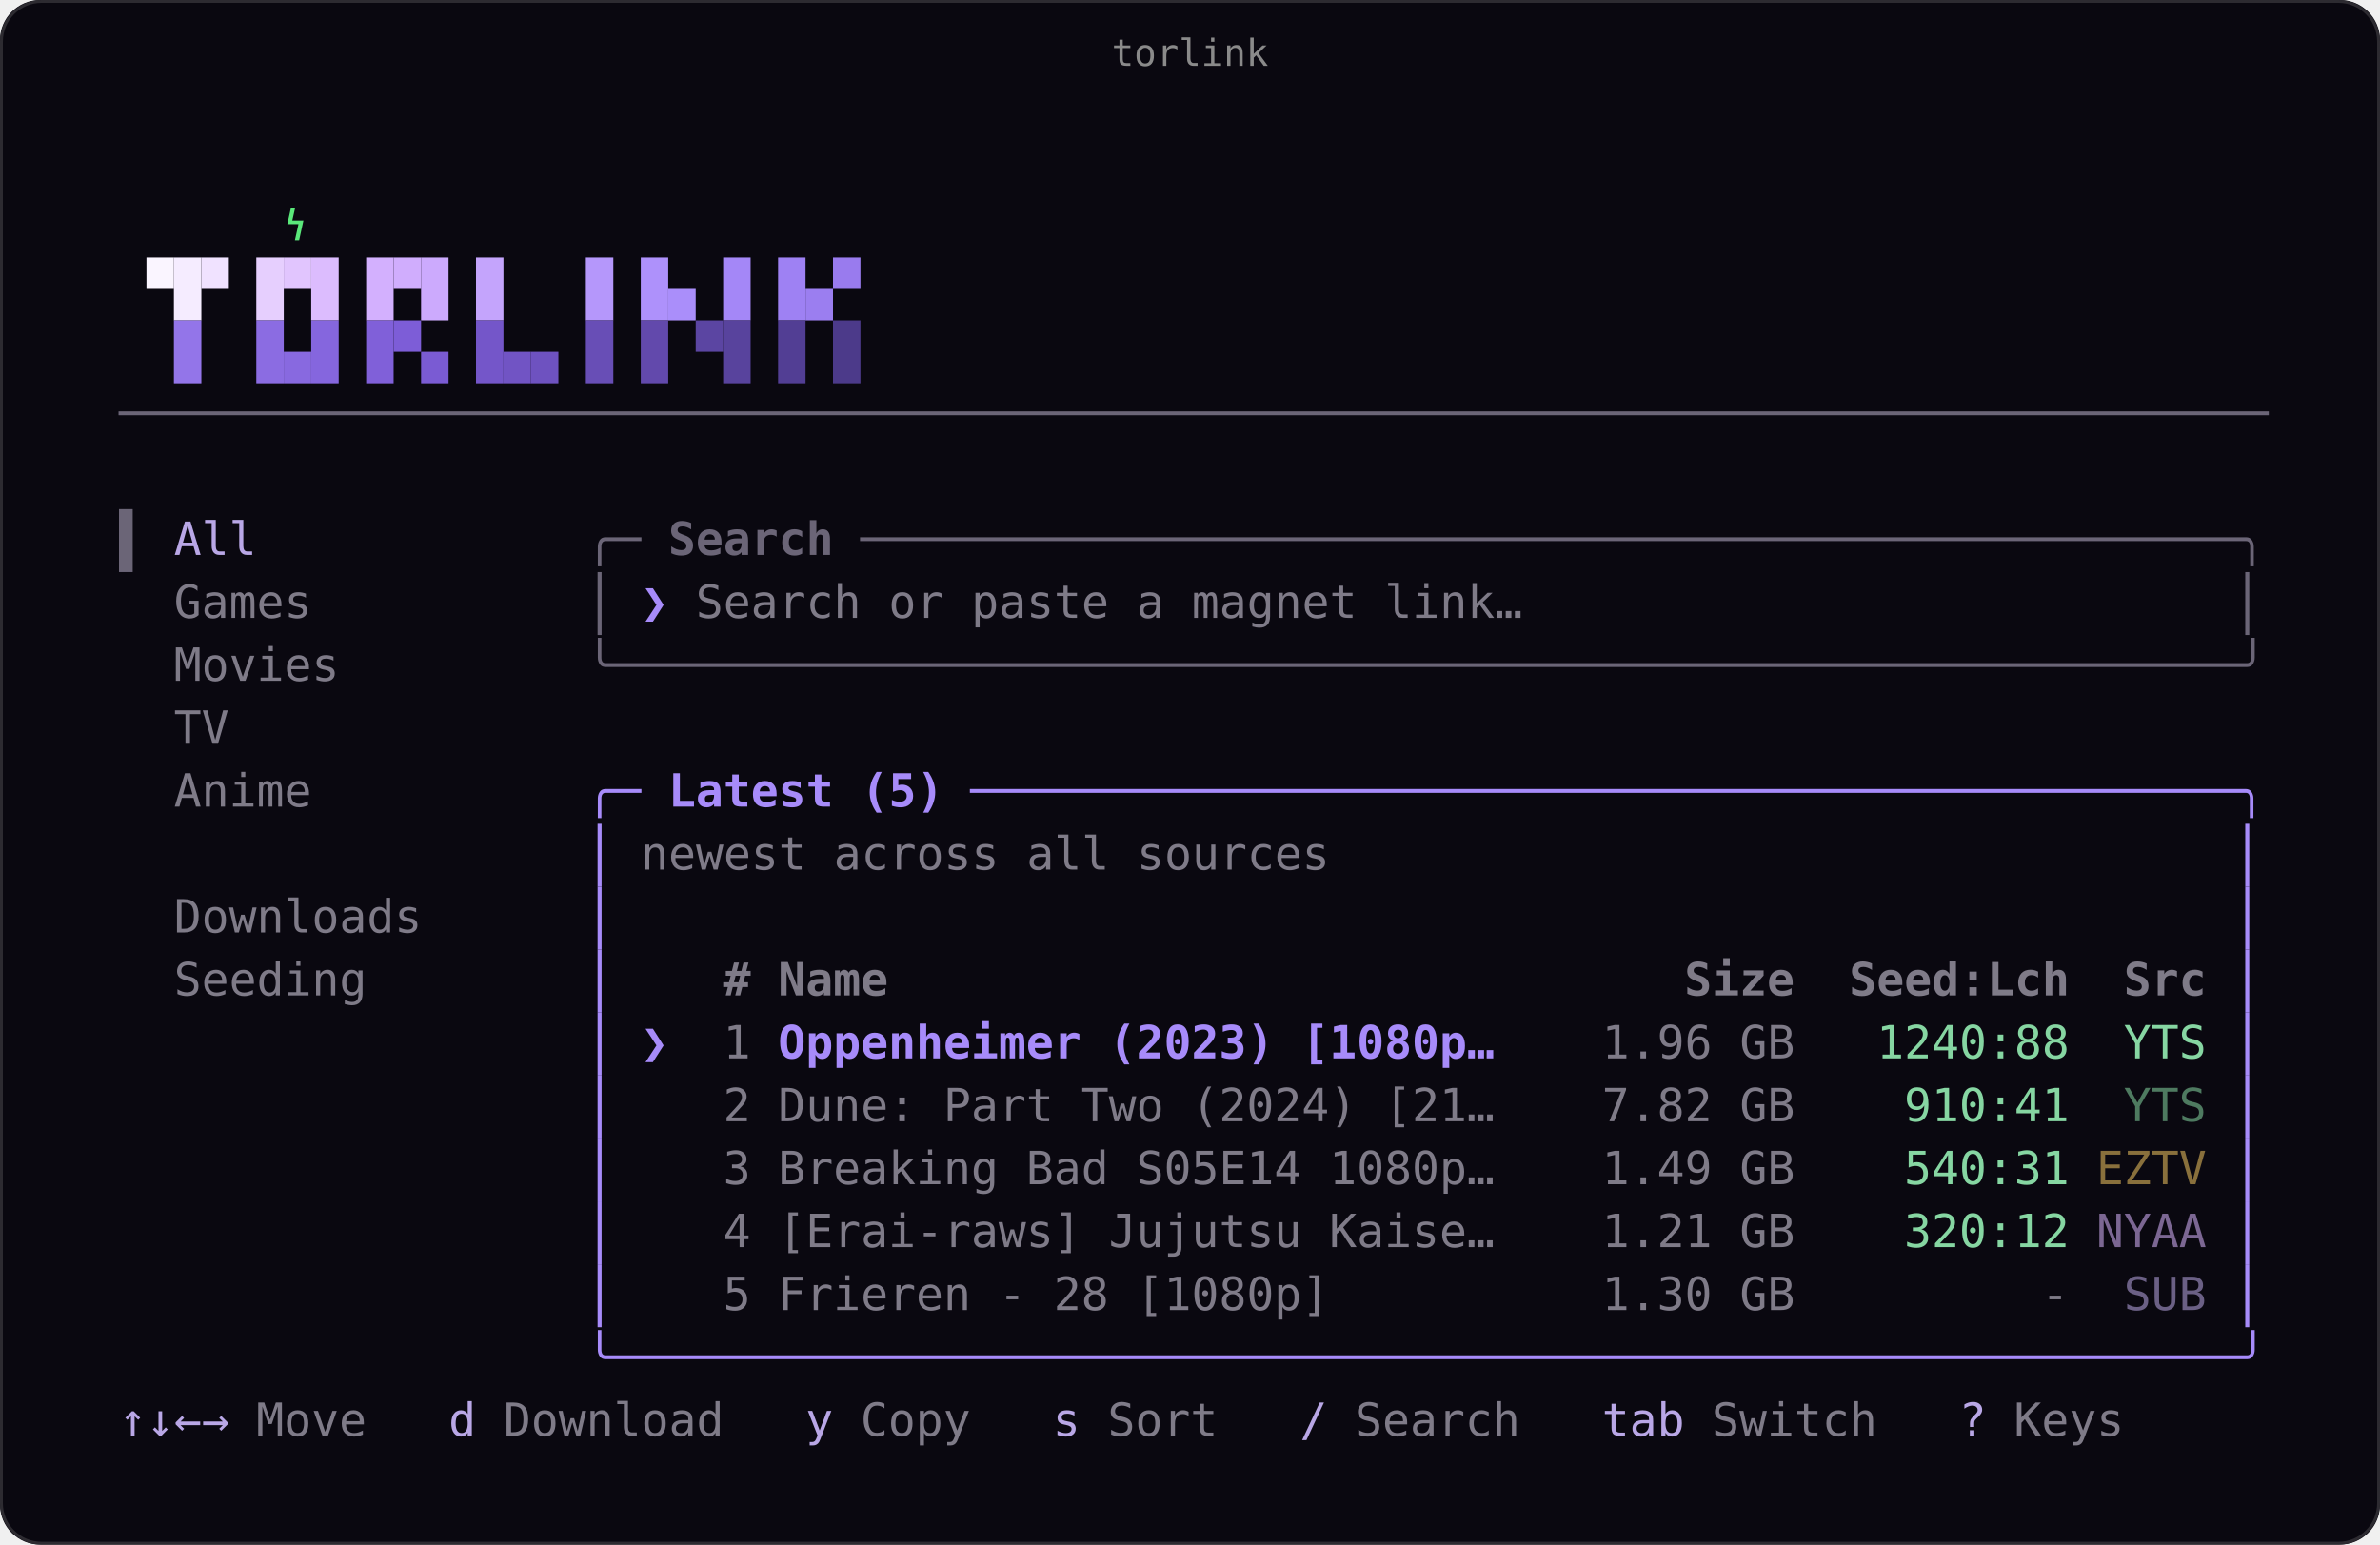
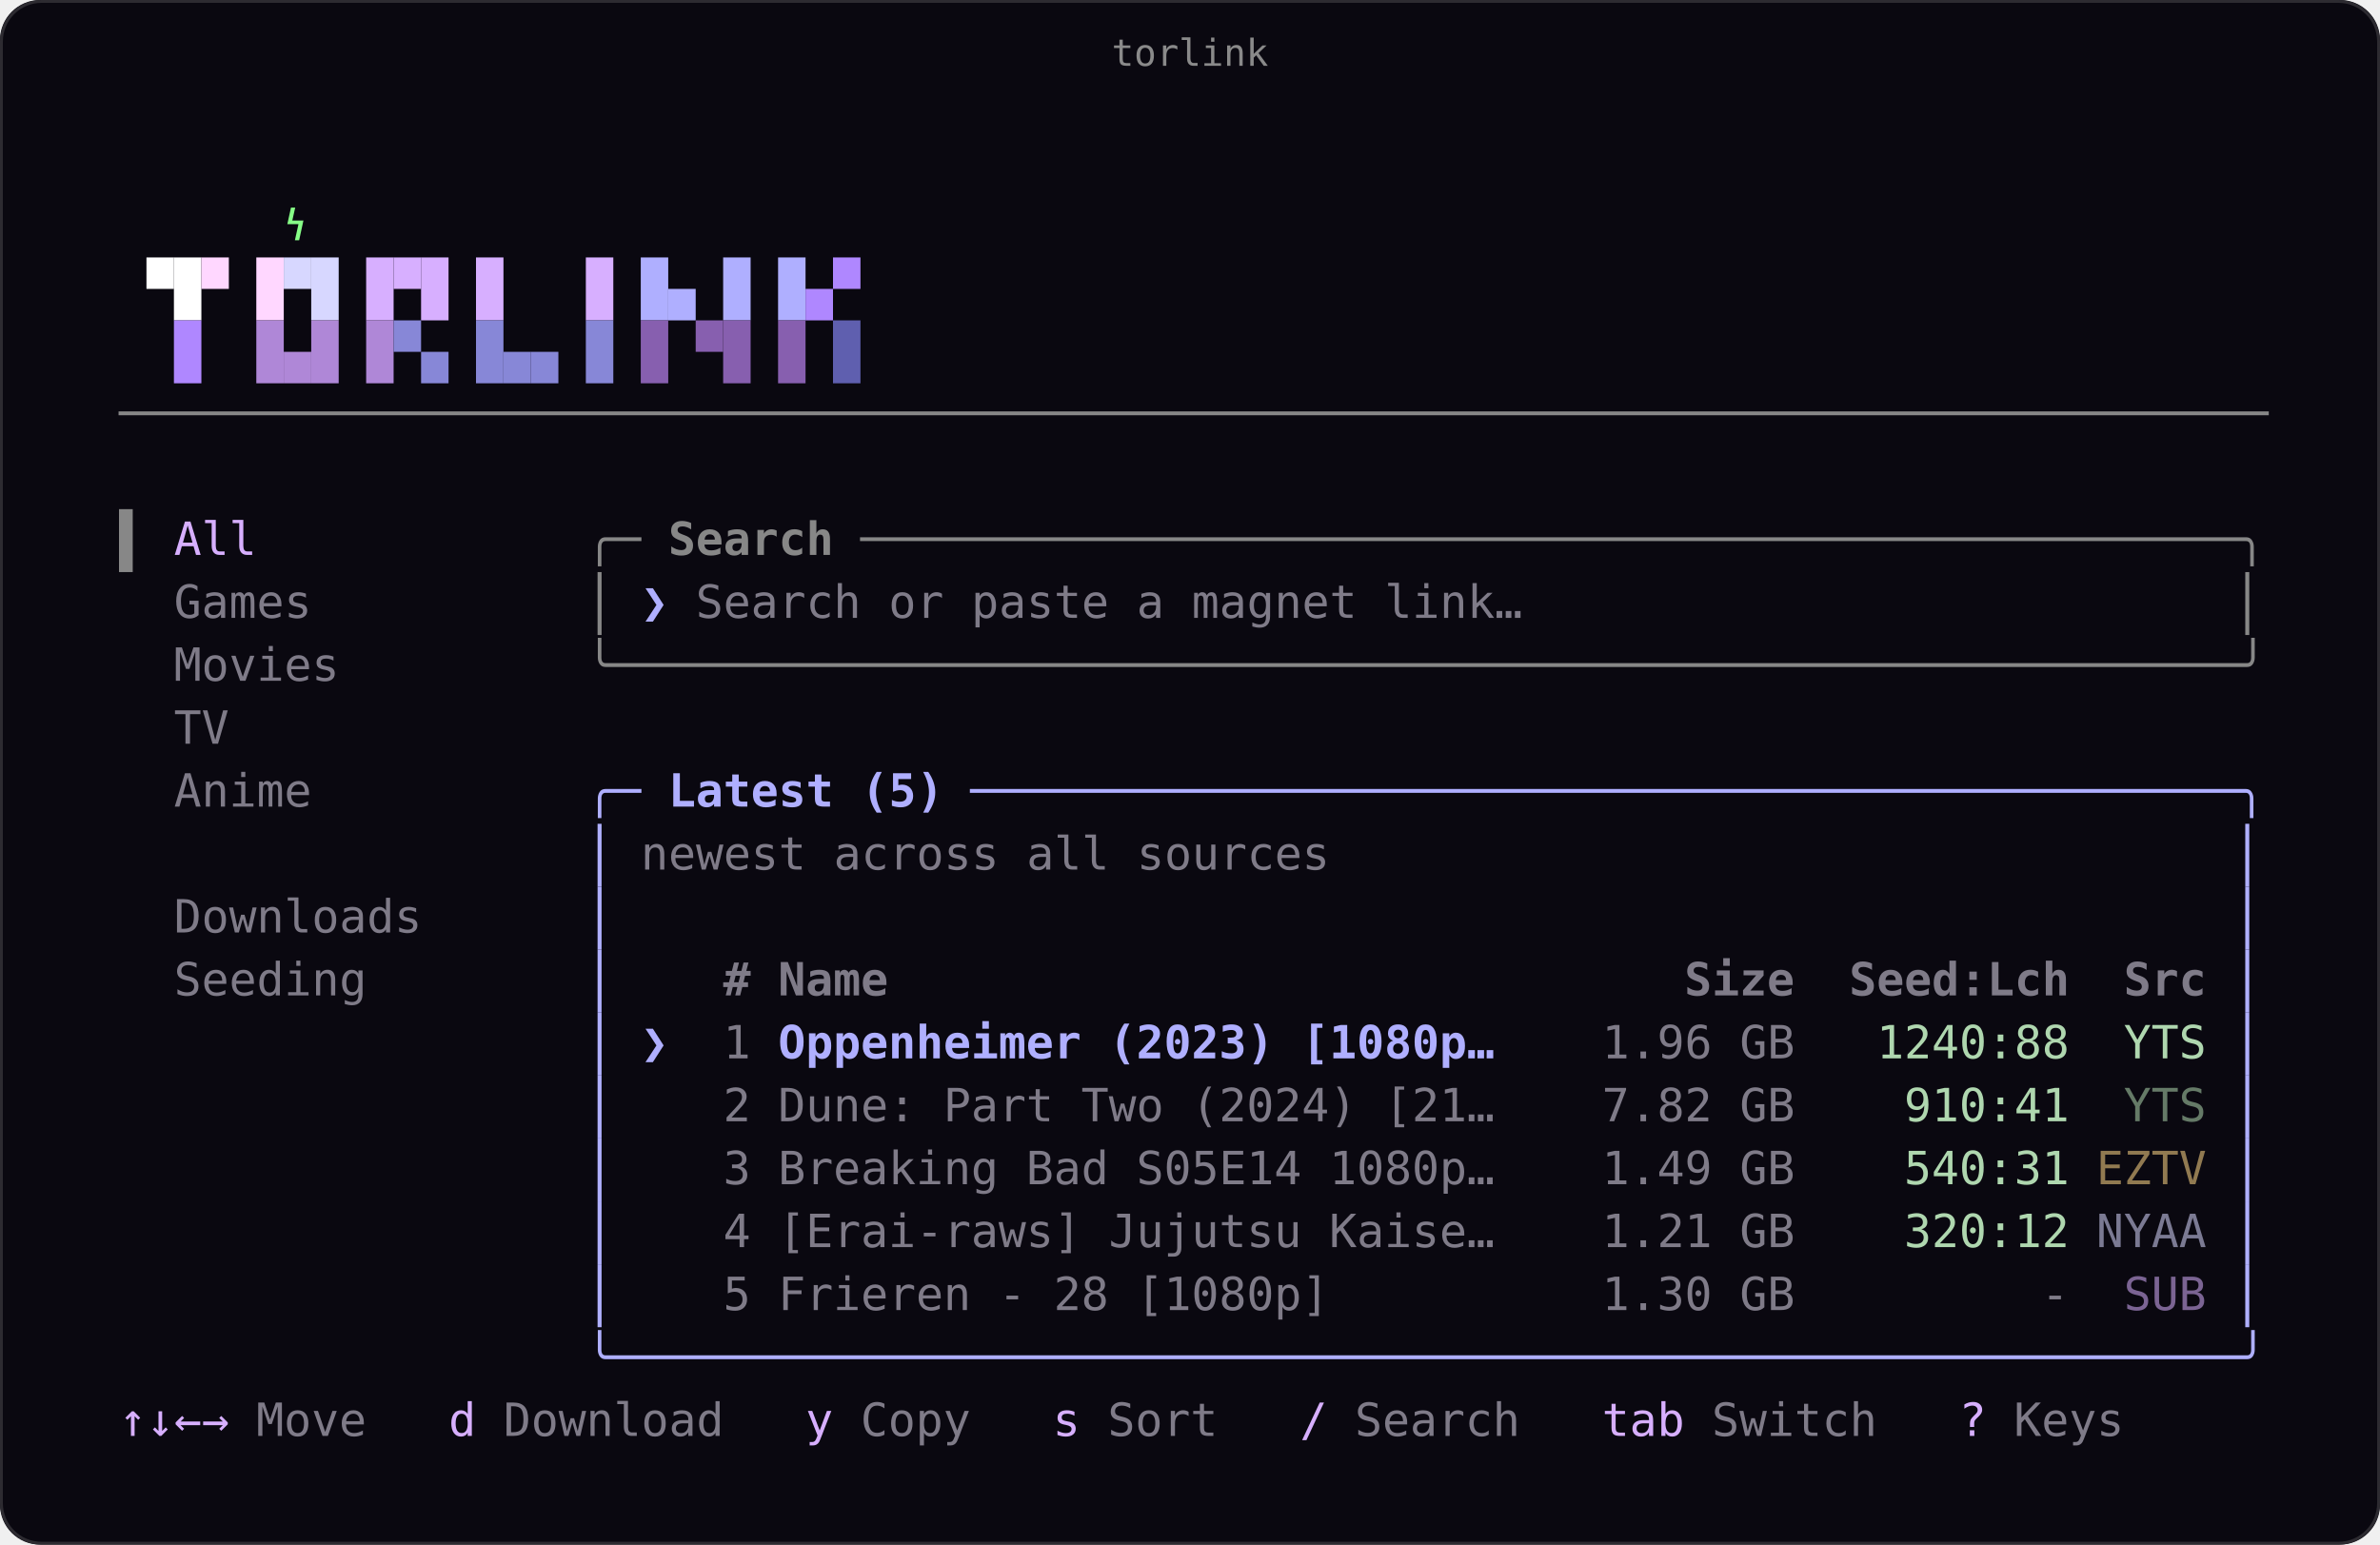
<svg xmlns="http://www.w3.org/2000/svg" width="832" height="540" viewBox="0 0 832 540" style="max-width: 832px; width: 100%; height: auto;" role="img">
  <rect width="100%" height="100%" rx="14" fill="#0a0810" />
  <rect x="0.5" y="0.5" width="831" height="539" rx="14" fill="none" stroke="#2d2b31" stroke-width="1" />
  <text x="416" y="23" text-anchor="middle" font-family="ui-monospace, &quot;Cascadia Mono&quot;, &quot;SF Mono&quot;, Menlo, Consolas, &quot;DejaVu Sans Mono&quot;, monospace" font-size="13" fill="#8a8a8a">torlink</text>
  <g font-family="ui-monospace, &quot;Cascadia Mono&quot;, &quot;SF Mono&quot;, Menlo, Consolas, &quot;DejaVu Sans Mono&quot;, monospace" font-size="16" fill="#ddd8ea">
-     <text x="99.2" y="84" textLength="9.6" lengthAdjust="spacingAndGlyphs" xml:space="preserve" fill="#5ae87a" font-weight="600">𐓏</text>
-     <rect x="51.2" y="90" width="9.6" height="11" fill="#faf5ff" />
-     <rect x="60.8" y="90" width="9.6" height="22" fill="#f5ecff" />
-     <rect x="70.4" y="90" width="9.6" height="11" fill="#f0e2ff" />
-     <rect x="89.6" y="90" width="9.6" height="22" fill="#e6cffe" />
-     <rect x="99.2" y="90" width="9.6" height="11" fill="#e1c5fe" />
-     <rect x="108.8" y="90" width="9.6" height="22" fill="#dcbcfe" />
-     <rect x="128" y="90" width="9.6" height="22" fill="#d3b0fe" />
-     <rect x="137.6" y="90" width="9.6" height="11" fill="#d0adfd" />
-     <rect x="147.2" y="90" width="9.6" height="22" fill="#ccaafd" />
-     <rect x="166.4" y="90" width="9.6" height="22" fill="#c4a4fc" />
-     <rect x="204.8" y="90" width="9.6" height="22" fill="#b597fb" />
-     <rect x="224" y="90" width="9.6" height="22" fill="#ae91fb" />
-     <rect x="233.6" y="101" width="9.6" height="11" fill="#aa8efa" />
-     <rect x="252.8" y="90" width="9.6" height="22" fill="#a487f7" />
-     <rect x="272" y="90" width="9.6" height="22" fill="#9e81f3" />
-     <rect x="281.6" y="101" width="9.6" height="11" fill="#9b7ef0" />
-     <rect x="291.2" y="90" width="9.6" height="11" fill="#997bee" />
-     <rect x="60.8" y="112" width="9.6" height="22" fill="#9375e9" />
-     <rect x="89.6" y="112" width="9.6" height="22" fill="#8b6ce2" />
-     <rect x="99.2" y="123" width="9.6" height="11" fill="#8869e0" />
-     <rect x="108.8" y="112" width="9.6" height="22" fill="#8566de" />
-     <rect x="128" y="112" width="9.6" height="22" fill="#8060d9" />
-     <rect x="137.6" y="112" width="9.6" height="11" fill="#7d5dd7" />
-     <rect x="147.2" y="123" width="9.6" height="11" fill="#7a5bd3" />
-     <rect x="166.4" y="112" width="9.6" height="22" fill="#7456c9" />
-     <rect x="176" y="123" width="9.6" height="11" fill="#7154c4" />
-     <rect x="185.6" y="123" width="9.6" height="11" fill="#6e52c0" />
-     <rect x="204.8" y="112" width="9.6" height="22" fill="#684eb6" />
-     <rect x="224" y="112" width="9.6" height="22" fill="#6249ac" />
-     <rect x="243.2" y="112" width="9.6" height="11" fill="#5b45a2" />
-     <rect x="252.8" y="112" width="9.6" height="22" fill="#58439d" />
-     <rect x="272" y="112" width="9.6" height="22" fill="#523e94" />
-     <rect x="291.2" y="112" width="9.6" height="22" fill="#4c3a8a" />
-     <text x="41.6" y="150" textLength="748.8" lengthAdjust="spacingAndGlyphs" xml:space="preserve" fill="#6b6577">──────────────────────────────────────────────────────────────────────────────</text>
-     <rect x="41.6" y="178" width="4.8" height="22" fill="#6b6577" />
-     <text x="60.8" y="194" textLength="28.8" lengthAdjust="spacingAndGlyphs" xml:space="preserve" fill="#b9a7e6">All</text>
-     <text x="204.8" y="194" textLength="19.2" lengthAdjust="spacingAndGlyphs" xml:space="preserve" fill="#6b6577">╭─</text>
-     <text x="233.6" y="194" textLength="57.6" lengthAdjust="spacingAndGlyphs" xml:space="preserve" fill="#6b6577" font-weight="600">Search</text>
-     <text x="300.8" y="194" textLength="489.6" lengthAdjust="spacingAndGlyphs" xml:space="preserve" fill="#6b6577">──────────────────────────────────────────────────╮</text>
+     <text x="99.2" y="84" textLength="9.6" lengthAdjust="spacingAndGlyphs" xml:space="preserve" fill="#87ff87" font-weight="600">𐓏</text>
+     <rect x="51.2" y="90" width="9.6" height="11" fill="#ffffff" />
+     <rect x="60.8" y="90" width="9.6" height="22" fill="#ffffff" />
+     <rect x="70.4" y="90" width="9.6" height="11" fill="#ffd7ff" />
+     <rect x="89.6" y="90" width="9.6" height="22" fill="#ffd7ff" />
+     <rect x="99.2" y="90" width="9.6" height="11" fill="#d7d7ff" />
+     <rect x="108.8" y="90" width="9.6" height="22" fill="#d7d7ff" />
+     <rect x="128" y="90" width="9.6" height="22" fill="#d7afff" />
+     <rect x="137.6" y="90" width="9.6" height="11" fill="#d7afff" />
+     <rect x="147.2" y="90" width="9.6" height="22" fill="#d7afff" />
+     <rect x="166.4" y="90" width="9.6" height="22" fill="#d7afff" />
+     <rect x="204.8" y="90" width="9.6" height="22" fill="#d7afff" />
+     <rect x="224" y="90" width="9.6" height="22" fill="#afafff" />
+     <rect x="233.6" y="101" width="9.6" height="11" fill="#afafff" />
+     <rect x="252.8" y="90" width="9.6" height="22" fill="#afafff" />
+     <rect x="272" y="90" width="9.6" height="22" fill="#afafff" />
+     <rect x="281.6" y="101" width="9.6" height="11" fill="#af87ff" />
+     <rect x="291.2" y="90" width="9.6" height="11" fill="#af87ff" />
+     <rect x="60.8" y="112" width="9.6" height="22" fill="#af87ff" />
+     <rect x="89.6" y="112" width="9.6" height="22" fill="#af87d7" />
+     <rect x="99.2" y="123" width="9.6" height="11" fill="#af87d7" />
+     <rect x="108.8" y="112" width="9.6" height="22" fill="#af87d7" />
+     <rect x="128" y="112" width="9.6" height="22" fill="#af87d7" />
+     <rect x="137.6" y="112" width="9.6" height="11" fill="#8787d7" />
+     <rect x="147.2" y="123" width="9.6" height="11" fill="#8787d7" />
+     <rect x="166.4" y="112" width="9.6" height="22" fill="#8787d7" />
+     <rect x="176" y="123" width="9.6" height="11" fill="#8787d7" />
+     <rect x="185.6" y="123" width="9.6" height="11" fill="#8787d7" />
+     <rect x="204.8" y="112" width="9.6" height="22" fill="#8787d7" />
+     <rect x="224" y="112" width="9.6" height="22" fill="#875faf" />
+     <rect x="243.2" y="112" width="9.6" height="11" fill="#875faf" />
+     <rect x="252.8" y="112" width="9.6" height="22" fill="#875faf" />
+     <rect x="272" y="112" width="9.6" height="22" fill="#875faf" />
+     <rect x="291.2" y="112" width="9.6" height="22" fill="#5f5faf" />
+     <text x="41.6" y="150" textLength="748.8" lengthAdjust="spacingAndGlyphs" xml:space="preserve" fill="#878787">──────────────────────────────────────────────────────────────────────────────</text>
+     <rect x="41.6" y="178" width="4.8" height="22" fill="#878787" />
+     <text x="60.8" y="194" textLength="28.8" lengthAdjust="spacingAndGlyphs" xml:space="preserve" fill="#d7afff">All</text>
+     <text x="204.8" y="194" textLength="19.2" lengthAdjust="spacingAndGlyphs" xml:space="preserve" fill="#878787">╭─</text>
+     <text x="233.6" y="194" textLength="57.6" lengthAdjust="spacingAndGlyphs" xml:space="preserve" fill="#878787" font-weight="600">Search</text>
+     <text x="300.8" y="194" textLength="489.6" lengthAdjust="spacingAndGlyphs" xml:space="preserve" fill="#878787">──────────────────────────────────────────────────╮</text>
    <text x="60.8" y="216" textLength="48" lengthAdjust="spacingAndGlyphs" xml:space="preserve" fill-opacity="0.55">Games</text>
-     <rect x="208.9" y="200" width="1.4" height="22" fill="#6b6577" />
-     <text x="224" y="216" textLength="9.6" lengthAdjust="spacingAndGlyphs" xml:space="preserve" fill="#a78bfa">❯</text>
+     <rect x="208.9" y="200" width="1.4" height="22" fill="#878787" />
+     <text x="224" y="216" textLength="9.6" lengthAdjust="spacingAndGlyphs" xml:space="preserve" fill="#afafff">❯</text>
    <text x="243.2" y="216" textLength="288" lengthAdjust="spacingAndGlyphs" xml:space="preserve" fill-opacity="0.55">Search or paste a magnet link…</text>
-     <rect x="784.9" y="200" width="1.4" height="22" fill="#6b6577" />
+     <rect x="784.9" y="200" width="1.4" height="22" fill="#878787" />
    <text x="60.8" y="238" textLength="57.6" lengthAdjust="spacingAndGlyphs" xml:space="preserve" fill-opacity="0.55">Movies</text>
-     <text x="204.8" y="238" textLength="585.6" lengthAdjust="spacingAndGlyphs" xml:space="preserve" fill="#6b6577">╰───────────────────────────────────────────────────────────╯</text>
+     <text x="204.8" y="238" textLength="585.6" lengthAdjust="spacingAndGlyphs" xml:space="preserve" fill="#878787">╰───────────────────────────────────────────────────────────╯</text>
    <text x="60.8" y="260" textLength="19.2" lengthAdjust="spacingAndGlyphs" xml:space="preserve" fill-opacity="0.55">TV</text>
    <text x="60.8" y="282" textLength="48" lengthAdjust="spacingAndGlyphs" xml:space="preserve" fill-opacity="0.55">Anime</text>
-     <text x="204.8" y="282" textLength="19.2" lengthAdjust="spacingAndGlyphs" xml:space="preserve" fill="#a78bfa">╭─</text>
-     <text x="233.6" y="282" textLength="96" lengthAdjust="spacingAndGlyphs" xml:space="preserve" fill="#a78bfa" font-weight="600">Latest (5)</text>
-     <text x="339.2" y="282" textLength="451.2" lengthAdjust="spacingAndGlyphs" xml:space="preserve" fill="#a78bfa">──────────────────────────────────────────────╮</text>
-     <rect x="208.9" y="288" width="1.4" height="22" fill="#a78bfa" />
+     <text x="204.8" y="282" textLength="19.2" lengthAdjust="spacingAndGlyphs" xml:space="preserve" fill="#afafff">╭─</text>
+     <text x="233.6" y="282" textLength="96" lengthAdjust="spacingAndGlyphs" xml:space="preserve" fill="#afafff" font-weight="600">Latest (5)</text>
+     <text x="339.2" y="282" textLength="451.2" lengthAdjust="spacingAndGlyphs" xml:space="preserve" fill="#afafff">──────────────────────────────────────────────╮</text>
+     <rect x="208.9" y="288" width="1.4" height="22" fill="#afafff" />
    <text x="224" y="304" textLength="240" lengthAdjust="spacingAndGlyphs" xml:space="preserve" fill-opacity="0.55">newest across all sources</text>
-     <rect x="784.9" y="288" width="1.4" height="22" fill="#a78bfa" />
+     <rect x="784.9" y="288" width="1.4" height="22" fill="#afafff" />
    <text x="60.8" y="326" textLength="86.4" lengthAdjust="spacingAndGlyphs" xml:space="preserve" fill-opacity="0.55">Downloads</text>
-     <rect x="208.9" y="310" width="1.4" height="22" fill="#a78bfa" />
-     <rect x="784.9" y="310" width="1.4" height="22" fill="#a78bfa" />
+     <rect x="208.9" y="310" width="1.4" height="22" fill="#afafff" />
+     <rect x="784.9" y="310" width="1.4" height="22" fill="#afafff" />
    <text x="60.8" y="348" textLength="67.2" lengthAdjust="spacingAndGlyphs" xml:space="preserve" fill-opacity="0.55">Seeding</text>
-     <rect x="208.9" y="332" width="1.4" height="22" fill="#a78bfa" />
+     <rect x="208.9" y="332" width="1.4" height="22" fill="#afafff" />
    <text x="252.8" y="348" textLength="9.6" lengthAdjust="spacingAndGlyphs" xml:space="preserve" fill-opacity="0.55" font-weight="600">#</text>
    <text x="272" y="348" textLength="38.4" lengthAdjust="spacingAndGlyphs" xml:space="preserve" fill-opacity="0.55" font-weight="600">Name</text>
    <text x="588.8" y="348" textLength="38.4" lengthAdjust="spacingAndGlyphs" xml:space="preserve" fill-opacity="0.55" font-weight="600">Size</text>
    <text x="646.4" y="348" textLength="76.8" lengthAdjust="spacingAndGlyphs" xml:space="preserve" fill-opacity="0.55" font-weight="600">Seed:Lch</text>
    <text x="742.4" y="348" textLength="28.8" lengthAdjust="spacingAndGlyphs" xml:space="preserve" fill-opacity="0.55" font-weight="600">Src</text>
-     <rect x="784.9" y="332" width="1.4" height="22" fill="#a78bfa" />
-     <rect x="208.9" y="354" width="1.4" height="22" fill="#a78bfa" />
-     <text x="224" y="370" textLength="9.6" lengthAdjust="spacingAndGlyphs" xml:space="preserve" fill="#a78bfa">❯</text>
+     <rect x="784.9" y="332" width="1.4" height="22" fill="#afafff" />
+     <rect x="208.9" y="354" width="1.4" height="22" fill="#afafff" />
+     <text x="224" y="370" textLength="9.6" lengthAdjust="spacingAndGlyphs" xml:space="preserve" fill="#afafff">❯</text>
    <text x="252.8" y="370" textLength="9.6" lengthAdjust="spacingAndGlyphs" xml:space="preserve" fill-opacity="0.55">1</text>
-     <text x="272" y="370" textLength="249.6" lengthAdjust="spacingAndGlyphs" xml:space="preserve" fill="#a78bfa" font-weight="600">Oppenheimer (2023) [1080p…</text>
+     <text x="272" y="370" textLength="249.6" lengthAdjust="spacingAndGlyphs" xml:space="preserve" fill="#afafff" font-weight="600">Oppenheimer (2023) [1080p…</text>
    <text x="560" y="370" textLength="67.2" lengthAdjust="spacingAndGlyphs" xml:space="preserve" fill-opacity="0.55">1.96 GB</text>
-     <text x="656" y="370" textLength="67.2" lengthAdjust="spacingAndGlyphs" xml:space="preserve" fill="#86d6a2">1240:88</text>
-     <text x="742.4" y="370" textLength="28.8" lengthAdjust="spacingAndGlyphs" xml:space="preserve" fill="#86d6a2">YTS</text>
-     <rect x="784.9" y="354" width="1.4" height="22" fill="#a78bfa" />
-     <rect x="208.9" y="376" width="1.4" height="22" fill="#a78bfa" />
+     <text x="656" y="370" textLength="67.2" lengthAdjust="spacingAndGlyphs" xml:space="preserve" fill="#afd7af">1240:88</text>
+     <text x="742.4" y="370" textLength="28.8" lengthAdjust="spacingAndGlyphs" xml:space="preserve" fill="#afd7af">YTS</text>
+     <rect x="784.9" y="354" width="1.4" height="22" fill="#afafff" />
+     <rect x="208.9" y="376" width="1.4" height="22" fill="#afafff" />
    <text x="252.8" y="392" textLength="9.6" lengthAdjust="spacingAndGlyphs" xml:space="preserve" fill-opacity="0.55">2</text>
    <text x="272" y="392" textLength="249.6" lengthAdjust="spacingAndGlyphs" xml:space="preserve" fill-opacity="0.55">Dune: Part Two (2024) [21…</text>
    <text x="560" y="392" textLength="67.2" lengthAdjust="spacingAndGlyphs" xml:space="preserve" fill-opacity="0.55">7.82 GB</text>
-     <text x="665.6" y="392" textLength="57.6" lengthAdjust="spacingAndGlyphs" xml:space="preserve" fill="#86d6a2">910:41</text>
-     <text x="742.4" y="392" textLength="28.8" lengthAdjust="spacingAndGlyphs" xml:space="preserve" fill="#86d6a2" fill-opacity="0.55">YTS</text>
-     <rect x="784.9" y="376" width="1.4" height="22" fill="#a78bfa" />
-     <rect x="208.9" y="398" width="1.4" height="22" fill="#a78bfa" />
+     <text x="665.6" y="392" textLength="57.6" lengthAdjust="spacingAndGlyphs" xml:space="preserve" fill="#afd7af">910:41</text>
+     <text x="742.4" y="392" textLength="28.8" lengthAdjust="spacingAndGlyphs" xml:space="preserve" fill="#afd7af" fill-opacity="0.55">YTS</text>
+     <rect x="784.9" y="376" width="1.4" height="22" fill="#afafff" />
+     <rect x="208.9" y="398" width="1.4" height="22" fill="#afafff" />
    <text x="252.8" y="414" textLength="9.6" lengthAdjust="spacingAndGlyphs" xml:space="preserve" fill-opacity="0.55">3</text>
    <text x="272" y="414" textLength="249.6" lengthAdjust="spacingAndGlyphs" xml:space="preserve" fill-opacity="0.55">Breaking Bad S05E14 1080p…</text>
    <text x="560" y="414" textLength="67.2" lengthAdjust="spacingAndGlyphs" xml:space="preserve" fill-opacity="0.55">1.49 GB</text>
-     <text x="665.6" y="414" textLength="57.6" lengthAdjust="spacingAndGlyphs" xml:space="preserve" fill="#86d6a2">540:31</text>
-     <text x="732.8" y="414" textLength="38.4" lengthAdjust="spacingAndGlyphs" xml:space="preserve" fill="#f0c560" fill-opacity="0.55">EZTV</text>
-     <rect x="784.9" y="398" width="1.4" height="22" fill="#a78bfa" />
-     <rect x="208.9" y="420" width="1.4" height="22" fill="#a78bfa" />
+     <text x="665.6" y="414" textLength="57.6" lengthAdjust="spacingAndGlyphs" xml:space="preserve" fill="#afd7af">540:31</text>
+     <text x="732.8" y="414" textLength="38.4" lengthAdjust="spacingAndGlyphs" xml:space="preserve" fill="#ffd787" fill-opacity="0.55">EZTV</text>
+     <rect x="784.9" y="398" width="1.4" height="22" fill="#afafff" />
+     <rect x="208.9" y="420" width="1.4" height="22" fill="#afafff" />
    <text x="252.8" y="436" textLength="9.6" lengthAdjust="spacingAndGlyphs" xml:space="preserve" fill-opacity="0.55">4</text>
    <text x="272" y="436" textLength="249.6" lengthAdjust="spacingAndGlyphs" xml:space="preserve" fill-opacity="0.55">[Erai-raws] Jujutsu Kaise…</text>
    <text x="560" y="436" textLength="67.2" lengthAdjust="spacingAndGlyphs" xml:space="preserve" fill-opacity="0.55">1.21 GB</text>
-     <text x="665.6" y="436" textLength="57.6" lengthAdjust="spacingAndGlyphs" xml:space="preserve" fill="#86d6a2">320:12</text>
-     <text x="732.8" y="436" textLength="38.4" lengthAdjust="spacingAndGlyphs" xml:space="preserve" fill="#d8b4fe" fill-opacity="0.55">NYAA</text>
-     <rect x="784.9" y="420" width="1.4" height="22" fill="#a78bfa" />
-     <rect x="208.9" y="442" width="1.4" height="22" fill="#a78bfa" />
+     <text x="665.6" y="436" textLength="57.6" lengthAdjust="spacingAndGlyphs" xml:space="preserve" fill="#afd7af">320:12</text>
+     <text x="732.8" y="436" textLength="38.4" lengthAdjust="spacingAndGlyphs" xml:space="preserve" fill="#d7d7ff" fill-opacity="0.55">NYAA</text>
+     <rect x="784.9" y="420" width="1.4" height="22" fill="#afafff" />
+     <rect x="208.9" y="442" width="1.4" height="22" fill="#afafff" />
    <text x="252.8" y="458" textLength="9.6" lengthAdjust="spacingAndGlyphs" xml:space="preserve" fill-opacity="0.55">5</text>
    <text x="272" y="458" textLength="192" lengthAdjust="spacingAndGlyphs" xml:space="preserve" fill-opacity="0.55">Frieren - 28 [1080p]</text>
    <text x="560" y="458" textLength="67.2" lengthAdjust="spacingAndGlyphs" xml:space="preserve" fill-opacity="0.55">1.30 GB</text>
    <text x="713.6" y="458" textLength="9.6" lengthAdjust="spacingAndGlyphs" xml:space="preserve" fill-opacity="0.55">-</text>
-     <text x="742.4" y="458" textLength="28.8" lengthAdjust="spacingAndGlyphs" xml:space="preserve" fill="#b9a7e6" fill-opacity="0.55">SUB</text>
-     <rect x="784.9" y="442" width="1.4" height="22" fill="#a78bfa" />
-     <text x="204.8" y="480" textLength="585.6" lengthAdjust="spacingAndGlyphs" xml:space="preserve" fill="#a78bfa">╰───────────────────────────────────────────────────────────╯</text>
-     <text x="41.6" y="502" textLength="38.4" lengthAdjust="spacingAndGlyphs" xml:space="preserve" fill="#b9a7e6">↑↓←→</text>
+     <text x="742.4" y="458" textLength="28.8" lengthAdjust="spacingAndGlyphs" xml:space="preserve" fill="#d7afff" fill-opacity="0.55">SUB</text>
+     <rect x="784.9" y="442" width="1.4" height="22" fill="#afafff" />
+     <text x="204.8" y="480" textLength="585.6" lengthAdjust="spacingAndGlyphs" xml:space="preserve" fill="#afafff">╰───────────────────────────────────────────────────────────╯</text>
+     <text x="41.6" y="502" textLength="38.4" lengthAdjust="spacingAndGlyphs" xml:space="preserve" fill="#d7afff">↑↓←→</text>
    <text x="89.6" y="502" textLength="38.4" lengthAdjust="spacingAndGlyphs" xml:space="preserve" fill-opacity="0.55">Move</text>
-     <text x="156.8" y="502" textLength="9.6" lengthAdjust="spacingAndGlyphs" xml:space="preserve" fill="#b9a7e6">d</text>
+     <text x="156.8" y="502" textLength="9.6" lengthAdjust="spacingAndGlyphs" xml:space="preserve" fill="#d7afff">d</text>
    <text x="176" y="502" textLength="76.8" lengthAdjust="spacingAndGlyphs" xml:space="preserve" fill-opacity="0.55">Download</text>
-     <text x="281.6" y="502" textLength="9.6" lengthAdjust="spacingAndGlyphs" xml:space="preserve" fill="#b9a7e6">y</text>
+     <text x="281.6" y="502" textLength="9.6" lengthAdjust="spacingAndGlyphs" xml:space="preserve" fill="#d7afff">y</text>
    <text x="300.8" y="502" textLength="38.4" lengthAdjust="spacingAndGlyphs" xml:space="preserve" fill-opacity="0.55">Copy</text>
-     <text x="368" y="502" textLength="9.6" lengthAdjust="spacingAndGlyphs" xml:space="preserve" fill="#b9a7e6">s</text>
+     <text x="368" y="502" textLength="9.6" lengthAdjust="spacingAndGlyphs" xml:space="preserve" fill="#d7afff">s</text>
    <text x="387.2" y="502" textLength="38.4" lengthAdjust="spacingAndGlyphs" xml:space="preserve" fill-opacity="0.55">Sort</text>
-     <text x="454.4" y="502" textLength="9.6" lengthAdjust="spacingAndGlyphs" xml:space="preserve" fill="#b9a7e6">/</text>
+     <text x="454.4" y="502" textLength="9.6" lengthAdjust="spacingAndGlyphs" xml:space="preserve" fill="#d7afff">/</text>
    <text x="473.6" y="502" textLength="57.6" lengthAdjust="spacingAndGlyphs" xml:space="preserve" fill-opacity="0.55">Search</text>
-     <text x="560" y="502" textLength="28.8" lengthAdjust="spacingAndGlyphs" xml:space="preserve" fill="#b9a7e6">tab</text>
+     <text x="560" y="502" textLength="28.8" lengthAdjust="spacingAndGlyphs" xml:space="preserve" fill="#d7afff">tab</text>
    <text x="598.4" y="502" textLength="57.6" lengthAdjust="spacingAndGlyphs" xml:space="preserve" fill-opacity="0.55">Switch</text>
-     <text x="684.8" y="502" textLength="9.6" lengthAdjust="spacingAndGlyphs" xml:space="preserve" fill="#b9a7e6">?</text>
+     <text x="684.8" y="502" textLength="9.6" lengthAdjust="spacingAndGlyphs" xml:space="preserve" fill="#d7afff">?</text>
    <text x="704" y="502" textLength="38.4" lengthAdjust="spacingAndGlyphs" xml:space="preserve" fill-opacity="0.55">Keys</text>
  </g>
</svg>
